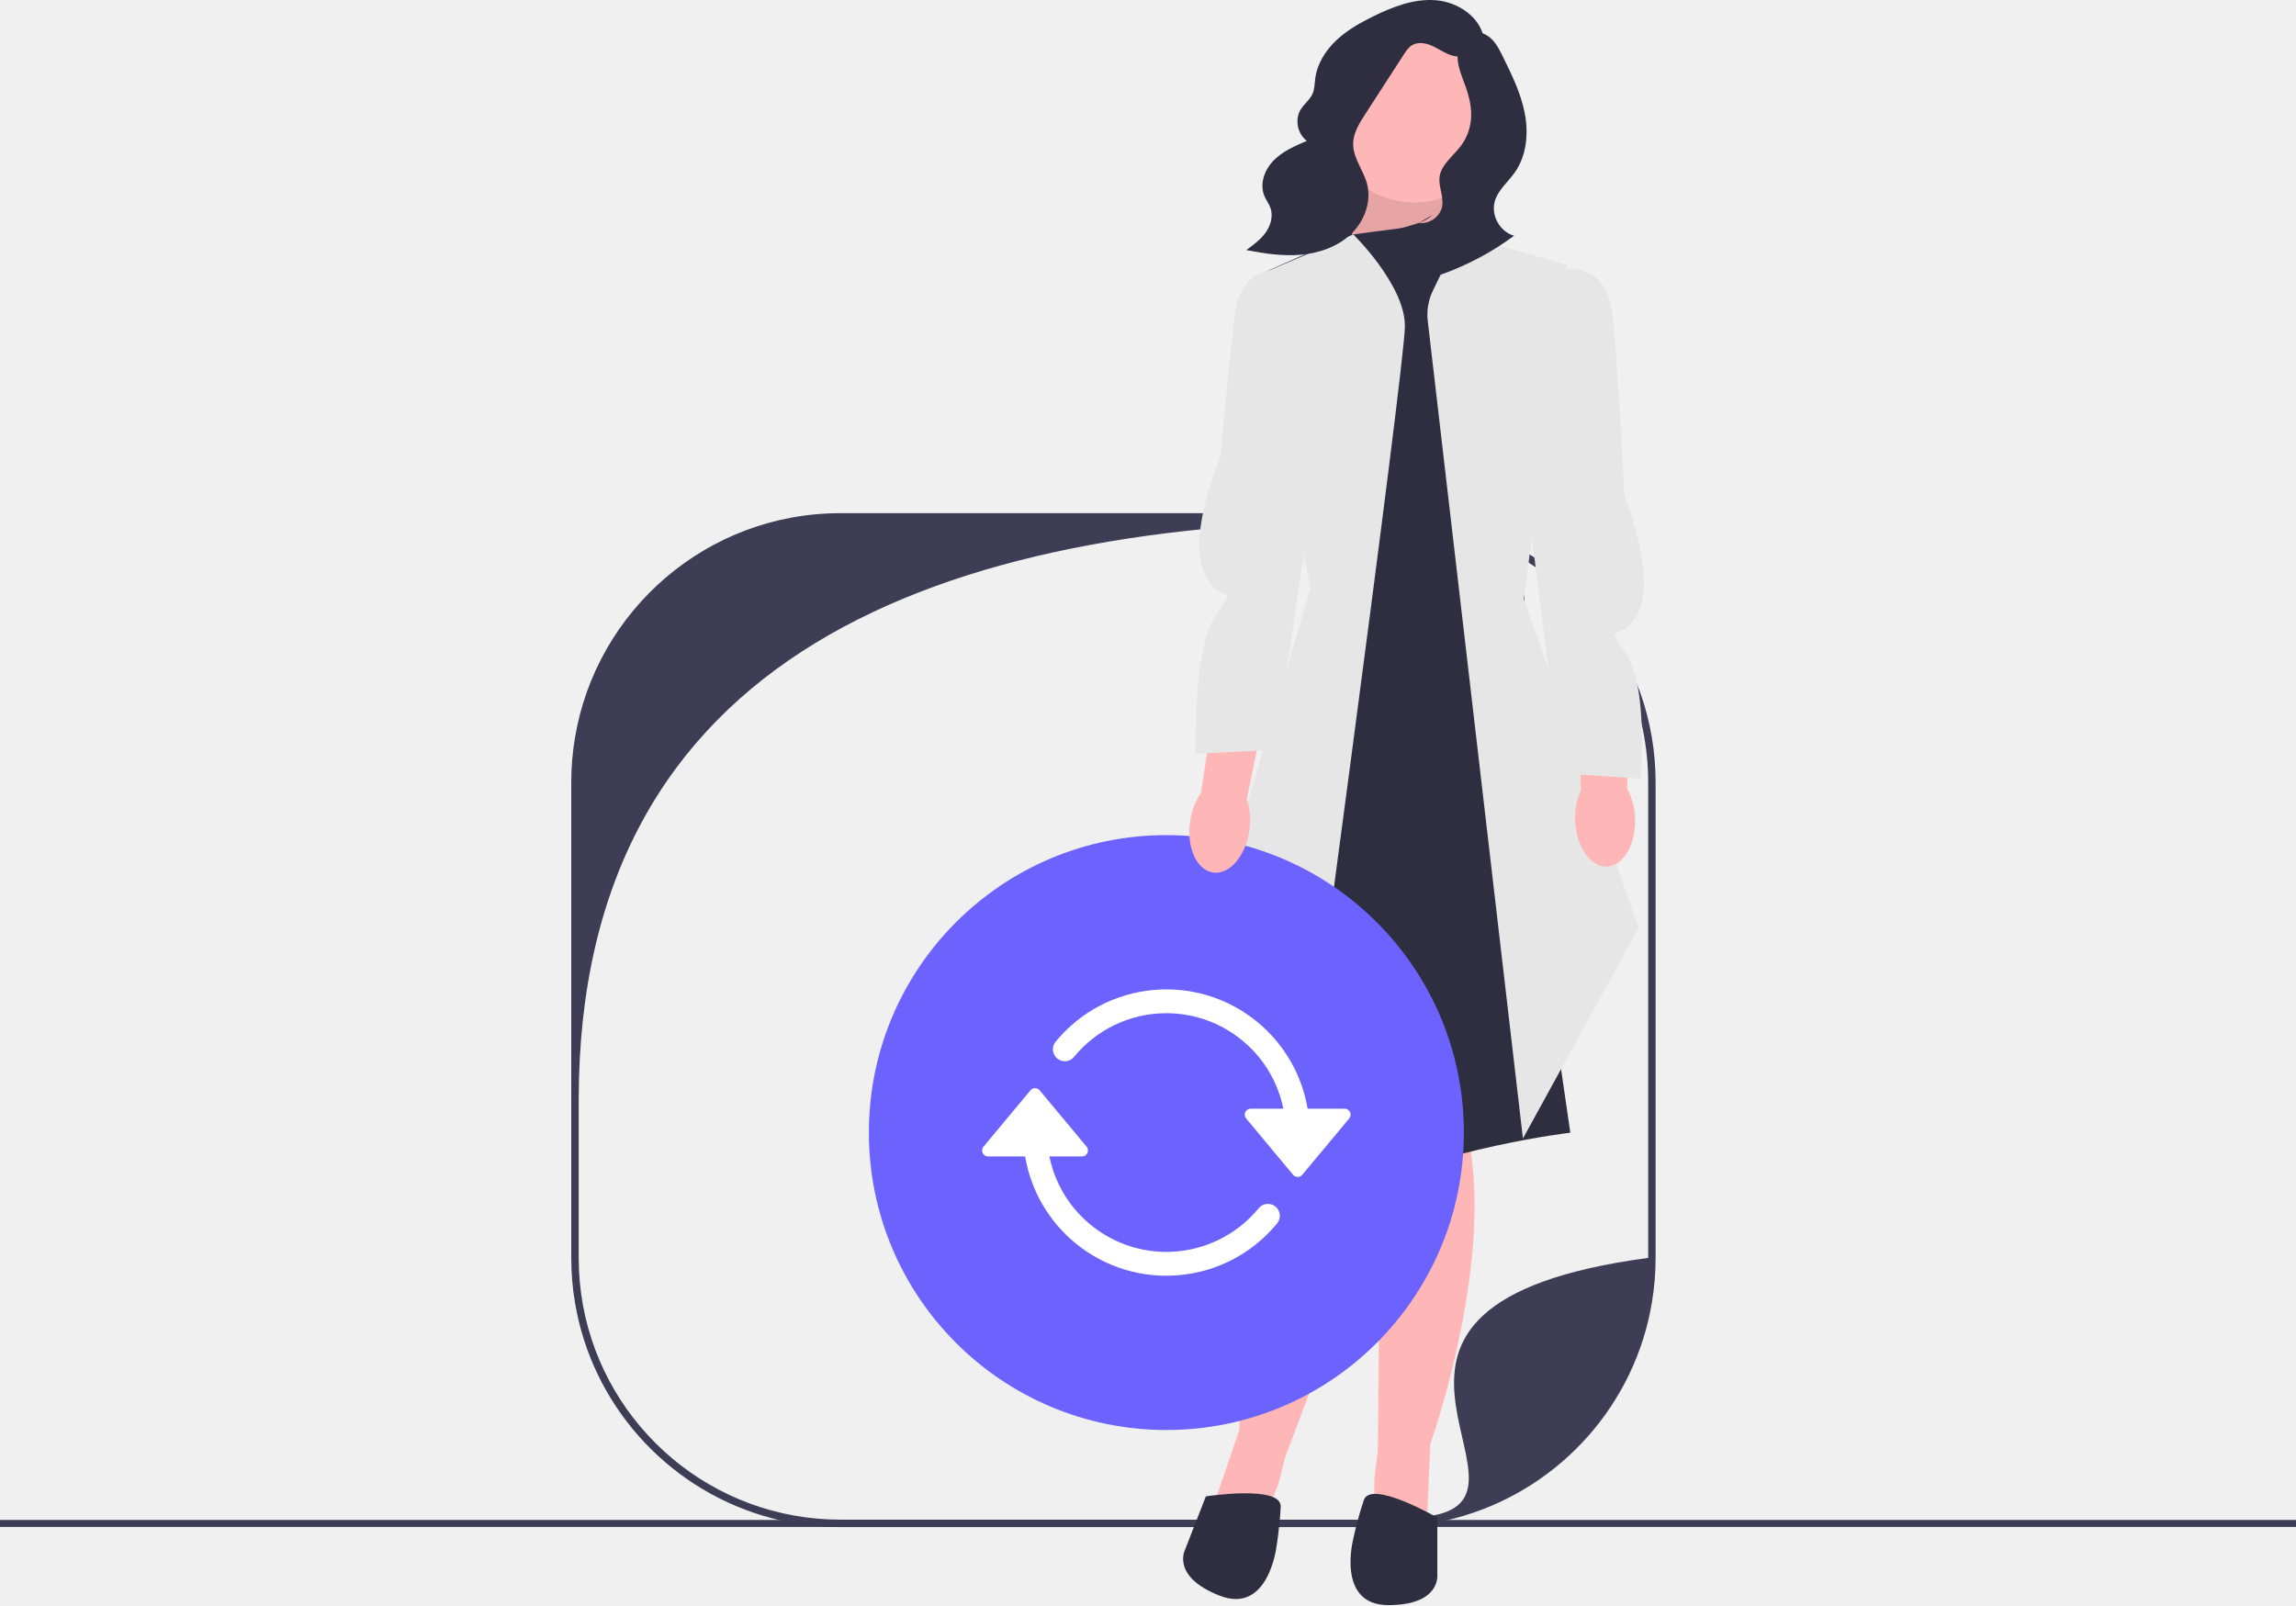
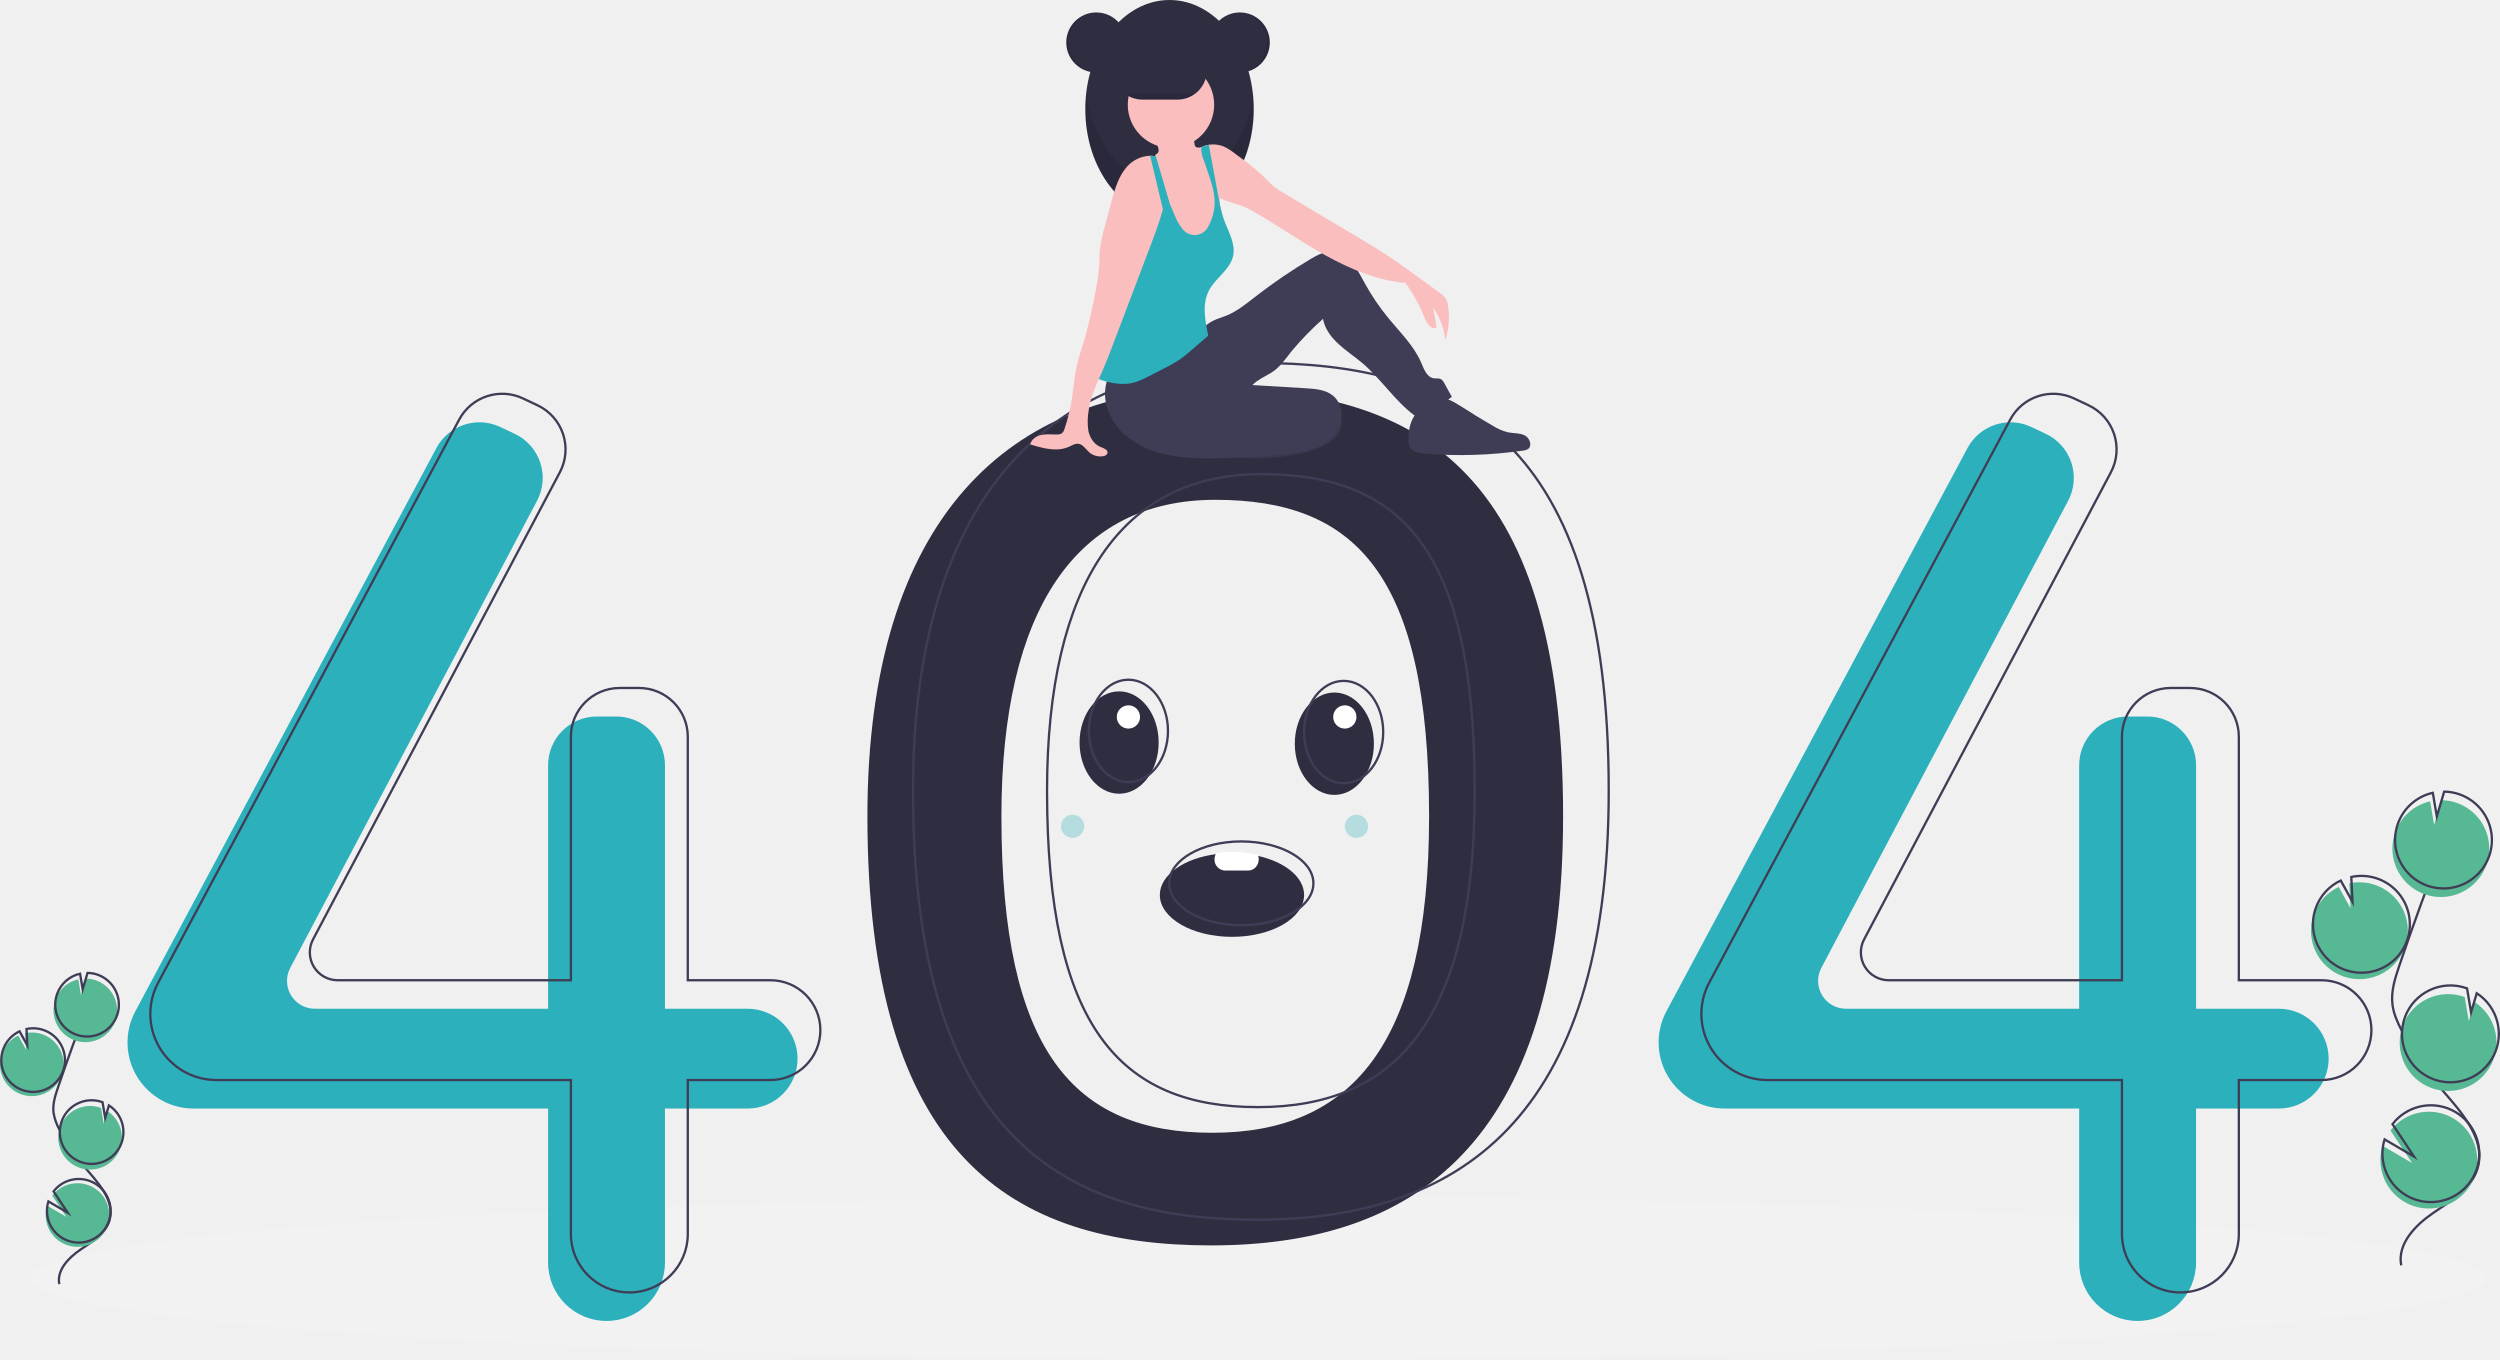
- <svg xmlns="http://www.w3.org/2000/svg" width="656" height="458.686" viewBox="0 0 656 458.686" role="img" artist="Katerina Limpitsouni" source="https://undraw.co/">
-   <rect y="434.343" width="656" height="2" fill="#3f3d56" />
-   <g>
-     <path d="M471.971,210.814c-6.073-36.417-37.728-64.169-75.864-64.169H240.149c-38.121,0-69.769,27.73-75.864,64.125-.704,4.162-1.067,8.443-1.067,12.806v135.886c0,4.362,.363,8.636,1.067,12.798,4.851,28.996,25.93,52.497,53.586,60.844,7.051,2.133,14.531,3.281,22.279,3.281h155.957c7.747,0,15.228-1.148,22.279-3.281,27.663-8.354,48.749-31.87,53.586-60.888,.696-4.148,1.059-8.406,1.059-12.754V223.575c0-4.348-.363-8.614-1.059-12.761h-0Zm-62.666,222.29c-4.288,.763-8.695,1.163-13.198,1.163H240.149c-4.503,0-8.91-.4-13.198-1.163-35.018-6.229-61.607-36.832-61.607-73.642v-45.105c0-127.45,103.312-165.586,230.762-165.586,41.313,0,74.805,33.492,74.805,74.805v135.886c-100.291,13.42-26.589,67.413-61.607,73.642l0,0Z" fill="#3f3d56" />
-     <polygon points="349.162 249.186 355.162 288.186 443.162 276.186 434.662 230.619 349.162 249.186" fill="#6c63ff" />
-     <rect x="381.842" y="30.342" width="36.385" height="37.661" fill="#2f2e41" />
-     <polygon points="385.162 70.186 394.162 43.186 411.704 43.186 412.627 70.186 385.162 70.186" fill="#ffb6b6" />
-     <polygon points="385.162 70.186 394.162 43.186 411.704 43.186 412.627 70.186 385.162 70.186" isolation="isolate" opacity=".1" />
-     <path d="M394.662,310.686l-1,104-1,8v11.484l15,1.516,1-23s16-45,12-80-2-25-2-25l-24,3Z" fill="#ffb6b6" />
-     <path d="M404.184,318.854l-36.901,97.238-1.979,7.816-4.178,10.697-14.524-4.045,7.435-21.788s1.466-47.737,17.924-78.884,10.957-22.56,10.957-22.56l21.264,11.525v0Z" fill="#ffb6b6" />
-     <path d="M385.162,67.186l-27,12,17.24,89.012-2.724,127.756-18,38s-3.016,21.732,27.984,7.732,66-18,66-18l-8.5-58.5-7.5-153.5,1-34-22-14s-26.5,3.5-26.5,3.5Z" fill="#2f2e41" />
-     <path d="M370.124,335.343l-29.962-50.157,34.24-116.988-16.24-89.012,28.49-12.197s14.749,14.362,14.749,26.209-31.277,242.145-31.277,242.145v-0Z" fill="#e6e6e6" />
-     <path d="M435.124,325.343l-27.197-233.628c-.343-2.95,.16-5.937,1.452-8.611l7.783-16.114,30.5,8.697-12.26,95.512,32.76,93.988-33.038,60.157Z" fill="#e6e6e6" />
-     <path d="M410.662,433.686s-19-11-21-5-3,11-3,11c0,0-5,19,10,19s14-8.642,14-8.642v-16.358Z" fill="#2f2e41" />
-     <path d="M344.536,427.606s21.7-3.335,21.38,2.982c-.32,6.316-1.207,11.338-1.207,11.338,0,0-2.254,19.517-16.227,14.06s-9.897-13.143-9.897-13.143l5.951-15.237-0-0Z" fill="#2f2e41" />
-     <circle cx="404.103" cy="33.021" r="24.86" fill="#ffb6b6" />
-     <path d="M423.965,10.868c-1.157-6.129-7.449-10.275-13.665-10.795s-12.305,1.827-17.902,4.579c-3.795,1.865-7.531,3.968-10.604,6.872s-5.461,6.697-6.012,10.889c-.195,1.483-.17,3.033-.777,4.4-.758,1.708-2.387,2.868-3.369,4.458-1.762,2.851-.953,6.999,1.752,8.978-3.4,1.449-6.894,2.961-9.486,5.596s-4.089,6.703-2.666,10.115c.503,1.207,1.335,2.263,1.765,3.498,.817,2.345,.039,5.009-1.409,7.026s-3.493,3.512-5.502,4.972c5.162,1.012,10.431,1.8,15.67,1.328s10.497-2.308,14.291-5.952c3.794-3.644,5.881-9.264,4.52-14.345-1.043-3.892-3.959-7.303-3.957-11.333,.001-3.097,1.743-5.892,3.425-8.493,3.673-5.681,7.346-11.361,11.019-17.042,.661-1.022,1.357-2.079,2.401-2.704,1.776-1.063,4.08-.596,5.952,.287,1.872,.883,3.583,2.149,5.579,2.696,4.075,1.117,8.801-1.448,10.086-5.473" fill="#2f2e41" />
-     <path d="M409.28,61.425c-2.072,2.006-5.057,2.652-7.824,3.465s-5.71,2.091-6.955,4.692c-1.221,2.55-.335,5.788,1.687,7.765s4.958,2.81,7.786,2.771c2.827-.039,5.583-.868,8.242-1.83,7.271-2.631,14.157-6.321,20.373-10.919-4.027-1.114-6.661-5.816-5.508-9.832,.938-3.267,3.805-5.545,5.756-8.328,3.36-4.792,3.919-11.108,2.807-16.853-1.112-5.745-3.732-11.071-6.324-16.318-.819-1.659-1.658-3.345-2.936-4.682-1.278-1.337-3.088-2.295-4.928-2.104-3.053,.318-5.003,3.67-5.024,6.74s1.326,5.955,2.347,8.85c1.052,2.983,1.784,6.144,1.501,9.294-.237,2.64-1.197,5.211-2.748,7.36-1.198,1.66-2.725,3.052-4.027,4.631-1.007,1.221-1.9,2.603-2.165,4.163-.482,2.839,1.184,5.712,.727,8.555-.482,3.006-3.645,5.307-6.653,4.841" fill="#2f2e41" />
-     <g>
-       <circle cx="333.249" cy="323.645" r="85" fill="#6c63ff" />
-       <g>
-         <path d="M384.178,316.823h-10.567c-1.644-9.687-6.717-18.46-14.292-24.717-17.434-14.4-43.241-11.94-57.641,5.494-.049,.056-.096,.113-.142,.172-1.151,1.491-.874,3.633,.617,4.784,1.491,1.151,3.633,.874,4.784-.617,6.255-7.579,15.724-12.402,26.311-12.402,16.209,.002,30.179,11.406,33.426,27.286h-9.318c-.399,0-.785,.14-1.091,.395-.724,.603-.822,1.678-.219,2.402l13.411,16.099c.066,.079,.139,.152,.218,.217,.723,.603,1.799,.506,2.402-.217l13.411-16.099c.255-.306,.395-.692,.395-1.091,0-.942-.763-1.706-1.705-1.706v0Z" fill="#fff" />
-         <path d="M364.343,344.734c-1.491-1.151-3.633-.874-4.784,.617-4.962,6.008-11.831,10.136-19.464,11.699-18.462,3.78-36.492-8.122-40.272-26.584h9.318c.942-0,1.705-.764,1.705-1.706-0-.399-.14-.785-.395-1.091l-13.411-16.099c-.603-.723-1.679-.821-2.402-.218-.079,.066-.152,.139-.218,.218l-13.411,16.099c-.603,.724-.505,1.799,.219,2.402,.306,.255,.692,.395,1.091,.395h10.566c1.644,9.687,6.717,18.46,14.293,24.717,17.434,14.4,43.241,11.94,57.641-5.494,.049-.056,.096-.113,.141-.172,1.151-1.491,.875-3.633-.617-4.784h0Z" fill="#fff" />
-       </g>
-     </g>
-     <path id="uuid-da16df1e-5659-4232-96f6-61e8c639a9ec-104" d="M356.981,237.194c-1.029,7.366-5.665,12.806-10.352,12.15-4.688-.656-7.652-7.158-6.621-14.527,.371-2.949,1.444-5.766,3.127-8.216l4.756-31.156,14.573,2.543-6.236,30.444c.947,2.818,1.206,5.823,.754,8.762h-0Z" fill="#ffb6b6" />
-     <path d="M369.662,77.686s-15-5-17,13-4,40-4,40c0,0-9,21-5,32s11,3.331,4,12.665-6.025,40.047-6.025,40.047l22.525-1.134s12.5-82.579,12.5-84.579-7-52-7-52v0Z" fill="#e6e6e6" />
-     <g>
-       <path id="uuid-6bf35aa9-e432-4b51-af77-8f4eb19e6e42-105" d="M467.161,233.85c.279,7.433-3.33,13.601-8.06,13.778s-8.789-5.705-9.067-13.14c-.152-2.969,.41-5.93,1.637-8.637l-.784-31.507,14.793-.053-.798,31.066c1.427,2.609,2.209,5.521,2.279,8.493l0,0Z" fill="#ffb6b6" />
-       <path d="M444.07,77.349s15.087-4.731,16.765,13.302,3.285,51.065,3.285,51.065c0,0,8.623,21.157,4.427,32.084s-11.058,3.134-4.226,12.592c6.832,9.458,4.38,36.131,4.38,36.131l-22.501-1.536s-10.094-78.772-10.059-80.771,7.928-62.867,7.928-62.867l-0,0Z" fill="#e6e6e6" />
-     </g>
-   </g>
+ <svg xmlns="http://www.w3.org/2000/svg" id="currentIllo" data-name="Layer 1" width="1074.392" height="584.231" viewBox="0 0 1074.392 584.231" class="injected-svg DownloadModal__ImageFile-sc-p17csy-5 iIfSkb grid_media">
+   <ellipse cx="540.643" cy="549.309" rx="527.5" ry="34.922" fill="#f2f2f2" />
+   <path d="M583.48,324.894c-85.944,0-147.651,55.139-147.651,183.798,0,145.813,61.707,184.411,147.651,184.411s151.327-42.274,151.327-184.411C734.807,356.753,669.424,324.894,583.48,324.894Zm.565,319.808c-59.527,0-90.626-34.923-90.626-135.916,0-89.112,32.372-136.105,91.899-136.105s91.899,30.868,91.899,136.105C677.217,607.234,643.572,644.703,584.045,644.703Z" transform="translate(-63.054 -157.8845)" fill="#2f2e41" />
+   <path d="M384.365,591.401H348.831V486.762A20.956,20.956,0,0,0,327.875,465.806h-8.326a20.956,20.956,0,0,0-20.956,20.956V591.401H198.363a11.963,11.963,0,0,1-10.578-17.552l106.082-200.78A20.956,20.956,0,0,0,284.287,344.33l-6.262-2.957a20.956,20.956,0,0,0-27.429,9.07L121.214,592.475a28.416,28.416,0,0,0-3.356,13.396v0a28.416,28.416,0,0,0,28.416,28.416H298.593v66.167a25.119,25.119,0,0,0,25.119,25.119h0a25.119,25.119,0,0,0,25.119-25.119V634.287h35.534a21.443,21.443,0,0,0,21.443-21.443v0A21.443,21.443,0,0,0,384.365,591.401Z" transform="translate(-63.054 -157.8845)" fill="#2cb1bc" />
+   <path d="M1042.362,591.401h-35.534V486.762A20.956,20.956,0,0,0,985.872,465.806h-8.326a20.956,20.956,0,0,0-20.956,20.956V591.401H856.359a11.963,11.963,0,0,1-10.578-17.552L951.864,373.069A20.956,20.956,0,0,0,942.284,344.33l-6.262-2.957a20.956,20.956,0,0,0-27.429,9.07L779.211,592.475a28.416,28.416,0,0,0-3.356,13.396v0a28.416,28.416,0,0,0,28.416,28.416H956.589v66.167a25.119,25.119,0,0,0,25.119,25.119h0a25.119,25.119,0,0,0,25.119-25.119V634.287h35.534a21.443,21.443,0,0,0,21.443-21.443v0A21.443,21.443,0,0,0,1042.362,591.401Z" transform="translate(-63.054 -157.8845)" fill="#2cb1bc" />
+   <path d="M394.168,579.148H358.634V474.509a20.956,20.956,0,0,0-20.956-20.956h-8.326a20.956,20.956,0,0,0-20.956,20.956V579.148H208.165a11.963,11.963,0,0,1-10.578-17.552L303.67,360.816a20.956,20.956,0,0,0-9.58-28.739l-6.262-2.957a20.956,20.956,0,0,0-27.429,9.07L131.017,580.222a28.416,28.416,0,0,0-3.356,13.396v0a28.416,28.416,0,0,0,28.416,28.416H308.395v66.167a25.119,25.119,0,0,0,25.119,25.119h0a25.119,25.119,0,0,0,25.119-25.119V622.034h35.534a21.443,21.443,0,0,0,21.443-21.443v0A21.443,21.443,0,0,0,394.168,579.148Z" transform="translate(-63.054 -157.8845)" fill="none" stroke="#3f3d56" stroke-miterlimit="10" />
+   <path d="M1060.742,579.148h-35.534V474.509a20.956,20.956,0,0,0-20.956-20.956H995.925a20.956,20.956,0,0,0-20.956,20.956V579.148H874.739a11.963,11.963,0,0,1-10.578-17.552L970.244,360.816a20.956,20.956,0,0,0-9.58-28.739l-6.262-2.957a20.956,20.956,0,0,0-27.429,9.07L797.59,580.222a28.416,28.416,0,0,0-3.356,13.396v0a28.416,28.416,0,0,0,28.416,28.416H974.969v66.167a25.119,25.119,0,0,0,25.119,25.119h0a25.119,25.119,0,0,0,25.119-25.119V622.034h35.534a21.443,21.443,0,0,0,21.443-21.443v0A21.443,21.443,0,0,0,1060.742,579.148Z" transform="translate(-63.054 -157.8845)" fill="none" stroke="#3f3d56" stroke-miterlimit="10" />
+   <path d="M603.085,313.866c-85.944,0-147.651,55.139-147.651,183.798,0,145.813,61.707,184.411,147.651,184.411s151.327-42.274,151.327-184.411C754.412,345.725,689.029,313.866,603.085,313.866Zm.565,319.808c-59.527,0-90.626-34.923-90.626-135.916,0-89.112,32.372-136.105,91.899-136.105s91.899,30.868,91.899,136.105C696.822,596.206,663.177,633.675,603.65,633.675Z" transform="translate(-63.054 -157.8845)" fill="none" stroke="#3f3d56" stroke-miterlimit="10" />
+   <circle cx="471.141" cy="18.25" r="12.901" fill="#2f2e41" />
+   <ellipse cx="502.607" cy="46.885" rx="36.186" ry="46.885" fill="#2f2e41" />
+   <path d="M565.661,237.494c-18.128,0-33.141-17.271-35.776-39.805a60.976,60.976,0,0,0-.41,7.08c0,25.894,16.201,46.885,36.186,46.885s36.186-20.991,36.186-46.885a60.976,60.976,0,0,0-.41-7.08C598.803,220.224,583.789,237.494,565.661,237.494Z" transform="translate(-63.054 -157.8845)" opacity="0.1" />
+   <path d="M639.296,342.073c-.777,3.193-4.128,5.751-7.839,7.538-7.802,3.757-17.425,4.878-26.76,5.254a45.176,45.176,0,0,1-7.144-.132,20.537,20.537,0,0,1-12.251-5.631,1.681,1.681,0,0,1,.044-2.844c4.969-5.459,13.262-8.806,21.616-11.216,6.334-1.827,17.381-6.561,24.29-5.922C637.944,329.739,640.277,338.041,639.296,342.073Z" transform="translate(-63.054 -157.8845)" fill="#3f3d56" />
+   <path d="M639.296,342.073c-.777,3.193-4.128,5.751-7.839,7.538-7.802,3.757-17.425,4.878-26.76,5.254a45.176,45.176,0,0,1-7.144-.132,20.537,20.537,0,0,1-12.251-5.631,1.681,1.681,0,0,1,.044-2.844c4.969-5.459,13.262-8.806,21.616-11.216,6.334-1.827,17.381-6.561,24.29-5.922C637.944,329.739,640.277,338.041,639.296,342.073Z" transform="translate(-63.054 -157.8845)" opacity="0.1" />
+   <path d="M540.098,318.206a19.77,19.77,0,0,0-1.199,15.075,26.339,26.339,0,0,0,8.829,12.497c10.095,8.092,23.988,9.205,36.925,9.093a284.649,284.649,0,0,0,33.905-2.324,40.538,40.538,0,0,0,11.001-2.554c4.222-1.827,7.933-5.178,9.436-9.526s.436-9.672-3.134-12.574c-3.137-2.55-7.463-2.9-11.498-3.143l-23.088-1.387c2.281-2.308,5.318-3.614,8.096-5.292,3.685-2.226,6.134-5.965,8.813-9.335a129.001,129.001,0,0,1,13.439-13.817c.751,4.31,3.478,7.85,6.687,10.824s6.908,5.368,10.244,8.2c8.079,6.858,13.896,16.167,22.392,22.5a43.829,43.829,0,0,0,16.049-8.012l-3.302-5.981a3.94,3.94,0,0,0-1.245-1.553c-.935-.575-2.14-.279-3.225-.441-2.901-.435-4.168-3.784-5.306-6.487-3.125-7.422-9.108-13.18-14.218-19.404a98.009,98.009,0,0,1-9.996-14.723c-1.717-3.102-3.288-6.331-5.617-9.003s-5.594-4.773-9.139-4.781c-3.132-.007-6.021,1.584-8.714,3.183a230.477,230.477,0,0,0-23.63,16.099c-3.944,3.062-7.863,6.296-12.489,8.174-1.947.79-4,1.331-5.869,2.292-3.273,1.684-5.757,4.534-8.431,7.064C566.277,311.892,553.219,317.738,540.098,318.206Z" transform="translate(-63.054 -157.8845)" fill="#3f3d56" />
+   <path d="M588.374,253.983a23.774,23.774,0,0,1-1.734,8.033,10.045,10.045,0,0,1-5.768,5.573,12.375,12.375,0,0,1-5.623.182,10.882,10.882,0,0,1-4.582-1.561c-2.165-1.488-3.244-4.144-3.637-6.743-.393-2.596-.217-5.249-.469-7.863a42.944,42.944,0,0,0-1.202-6.255c-.17-.683-.343-1.362-.513-2.042-.167-.68-.33-1.359-.481-2.039-.138-.639-.267-1.281-.378-1.926-.091-.544-.173-1.092-.233-1.643a18.423,18.423,0,0,0-.809-4.811,14.607,14.607,0,0,0-1.687-2.854c-.286-.409-.563-.818-.818-1.243a5.89,5.89,0,0,1-.972-3.748,3.286,3.286,0,0,1,.148-.601c.025-.076.053-.151.085-.223A1.802,1.802,0,0,0,560.932,223.07a3.433,3.433,0,0,0-.148-1.778,11.318,11.318,0,0,0-.96-2.288c-.264-.478-1.161-1.34-1.167-1.888-.013-1.101,2.14-1.989,3.011-2.423a16.796,16.796,0,0,1,8.597-1.743c1.904.129,3.968.714,5.019,2.31.944,1.438.818,3.301,1.221,4.972a1.471,1.471,0,0,0,.299.664,1.341,1.341,0,0,0,.739.34,4.549,4.549,0,0,0,1.416.057h.003a2.931,2.931,0,0,0,.371-.054,4.957,4.957,0,0,0,2.033-.878q.585-.156,1.18-.255a.251.251,0,0,0,.047-.009c1.576,4.975,1.781,10.308,3.071,15.374.639,2.52,1.554,5.009,1.683,7.602.009.113.013.23.016.346.019.834-.047,1.674-.013,2.505a6.981,6.981,0,0,0,.126,1.114,15.611,15.611,0,0,0,.525,1.743l.009.028c.06.183.116.368.164.554.035.135.066.267.091.403l.003.009A14.938,14.938,0,0,1,588.374,253.983Z" transform="translate(-63.054 -157.8845)" fill="#fbbebe" />
+   <circle cx="503.237" cy="44.997" r="18.565" fill="#fbbebe" />
+   <path d="M684.157,304.033a30.445,30.445,0,0,0-5.236-14.103q.722,4.295,1.447,8.587a3.214,3.214,0,0,1-3.367-1.035,10.337,10.337,0,0,1-1.765-3.276,67.466,67.466,0,0,0-8.21-14.736c-11.819-.985-23.502-5.884-33.896-11.595-10.396-5.708-20.126-12.552-30.384-18.502a43.573,43.573,0,0,0-5.544-2.832c-3.21-1.287-6.812-1.954-9.855-3.468-.204-.101-.409-.208-.61-.318a12.578,12.578,0,0,1-1.945-1.306,10.344,10.344,0,0,1-.931-.856,20.351,20.351,0,0,1-3.559-5.953c-1.633-3.612-2.215-7.97-3.845-11.583a11.203,11.203,0,0,1,2.502-1.765h.003c.132-.069.264-.135.4-.198a11.94,11.94,0,0,1,2.004-.733q.585-.156,1.18-.255a.251.251,0,0,0,.047-.009,11.566,11.566,0,0,1,5.491.434c2.587.875,4.767,2.621,6.941,4.273a114.02,114.02,0,0,1,10.148,8.049c1.794,1.718,3.43,3.606,5.359,5.167a42.144,42.144,0,0,0,5.057,3.351q15.656,9.327,31.315,18.65c3.534,2.105,7.07,4.21,10.526,6.438,5.249,3.386,10.308,7.055,15.365,10.721q4.47,3.238,8.936,6.479a9.728,9.728,0,0,1,2.533,2.341,8.472,8.472,0,0,1,1.123,3.433A31.387,31.387,0,0,1,684.157,304.033Z" transform="translate(-63.054 -157.8845)" fill="#fbbebe" />
+   <path d="M592.977,267.944c-1.252,5.617-6.929,9.012-9.896,13.946-3.688,6.123-2.184,13.241-.799,20.255q-3.795,3.271-7.593,6.542c-1.397,1.199-2.794,2.404-4.298,3.464a57.351,57.351,0,0,1-6.86,3.94q-3.361,1.728-6.721,3.458a32.128,32.128,0,0,1-6.58,2.788c-4.415,1.133-9.103.34-13.471-.972a6.088,6.088,0,0,1-1.473-.601,2.394,2.394,0,0,1-.699-.632,3.911,3.911,0,0,1-.444-2.539c.444-7.351,2.24-14.547,4.031-21.69a85.26,85.26,0,0,1,3.848-12.577,85.077,85.077,0,0,1,5.415-10.151,68.368,68.368,0,0,1,7.929-11.514,18.479,18.479,0,0,0,3.675-4.739c1.117-2.549.686-5.472.913-8.247a17.148,17.148,0,0,1,1.633-6.007v-.003a17.093,17.093,0,0,1,1.743-2.882q.458,1.067.916,2.13.302.699.598,1.394.387.897.768,1.787,1.1,2.558,2.196,5.113a21.59,21.59,0,0,0,3.335,5.944,6.499,6.499,0,0,0,11.123-.853,21.261,21.261,0,0,0,2.272-6.013,19.215,19.215,0,0,0,.252-7.835c-.758-5.009-2.889-10.126-4.437-14.78a14.945,14.945,0,0,1-1.079-4.871,3.351,3.351,0,0,1,.057-.56c.009-.047.019-.098.028-.145a11.94,11.94,0,0,1,2.004-.733q.585-.156,1.18-.255,2.044,11.064,4.094,22.127c.032.173.066.346.098.522.195,1.057.393,2.115.614,3.169.198.957.412,1.91.651,2.857l.009.028c.082.321.167.639.255.957l.003.009c.242.868.513,1.731.818,2.58C590.938,257.475,594.164,262.629,592.977,267.944Z" transform="translate(-63.054 -157.8845)" fill="#2cb1bc" />
+   <path d="M668.321,346.877a6.583,6.583,0,0,0,.61,3.143c1.162,2.124,3.95,2.606,6.362,2.805a188.377,188.377,0,0,0,42.266-1.288,4.886,4.886,0,0,0,2.151-.668c1.99-1.395.763-4.795-1.41-5.884s-4.751-.826-7.135-1.297a22.479,22.479,0,0,1-6.678-2.896q-7.252-4.167-14.293-8.688c-2.795-1.795-6.093-3.71-9.24-2.646C672.43,332.343,668.265,337.681,668.321,346.877Z" transform="translate(-63.054 -157.8845)" fill="#3f3d56" />
+   <path d="M564.437,240.874v.003c-.022.132-.044.261-.072.39-.035.214-.076.431-.116.645-.39,1.998-.868,3.987-1.419,5.963-1.51,5.459-3.534,10.831-5.541,16.123q-8.081,21.287-16.164,42.577c-1.359,3.575-2.716,7.152-4.261,10.654-.516,1.167-1.048,2.344-1.576,3.534-1.894,4.257-3.713,8.653-4.317,13.184a27.45,27.45,0,0,0-.192,9.04c.604,2.97,2.407,5.872,5.23,6.97,1.378.538,3.351,1.259,2.974,2.69-.204.787-1.098,1.171-1.901,1.303a7.312,7.312,0,0,1-5.966-1.718c-1.507-1.337-2.665-3.417-4.67-3.641-1.388-.151-2.665.68-3.936,1.262-5.186,2.369-11.227.711-16.674-.972.428-2.206,2.643-3.66,4.843-4.1,2.199-.444,4.474-.129,6.718-.189a3.51,3.51,0,0,0,2.042-.525,3.705,3.705,0,0,0,1.101-1.882,78.964,78.964,0,0,0,3.213-13.147c.724-4.666,1.026-9.405,2.058-14.015.802-3.597,2.042-7.08,3.106-10.61a224.682,224.682,0,0,0,5.06-22.077,78.02,78.02,0,0,0,1.425-9.368c.179-2.612.094-5.236.346-7.838a60.888,60.888,0,0,1,2.111-9.997q1.444-5.348,2.885-10.689c1.425-5.271,2.955-10.746,6.567-14.843a13.962,13.962,0,0,1,10.028-4.789,9.882,9.882,0,0,1,2.13.23c.116.028.233.057.349.088a8.634,8.634,0,0,1,2.174.9c1.114-.708,1.68-.459,2.42.632a6.973,6.973,0,0,1,.881,3.795A52.424,52.424,0,0,1,564.437,240.874Z" transform="translate(-63.054 -157.8845)" fill="#fbbebe" />
+   <path d="M565.661,245.046l-.047.047-.255.255-2.53,2.527-1.24-5.208-4.251-17.854a9.882,9.882,0,0,1,2.13.23,3.286,3.286,0,0,1,.148-.601l.201.689,1.441,4.902,2.728,9.308.45,1.532v.003Z" transform="translate(-63.054 -157.8845)" fill="#2cb1bc" />
+   <path d="M581.715,188.087a12.582,12.582,0,0,1-3.7,8.896,12.314,12.314,0,0,1-1.36,1.176,12.528,12.528,0,0,1-7.536,2.524H554.023a12.59,12.59,0,0,1,0-25.18h15.096A12.629,12.629,0,0,1,581.715,188.087Z" transform="translate(-63.054 -157.8845)" fill="#2f2e41" />
+   <circle cx="532.815" cy="18.25" r="12.901" fill="#2f2e41" />
+   <path d="M595.554,163.234c-.158,0-.315.006-.472.012a12.898,12.898,0,0,1,0,25.778c.157.006.314.012.472.012a12.901,12.901,0,1,0,0-25.802Z" transform="translate(-63.054 -157.8845)" opacity="0.1" />
+   <path d="M534.195,163.234c.158,0,.315.006.472.012a12.898,12.898,0,0,0,0,25.778c-.157.006-.314.012-.472.012a12.901,12.901,0,0,1,0-25.802Z" transform="translate(-63.054 -157.8845)" opacity="0.1" />
+   <path d="M576.655,198.159a12.528,12.528,0,0,1-7.536,2.524H554.023a12.528,12.528,0,0,1-7.536-2.524Z" transform="translate(-63.054 -157.8845)" opacity="0.1" />
+   <path d="M674.14,291.64s3.252,9.372,6.229,6.876L677.996,286.267Z" transform="translate(-63.054 -157.8845)" fill="#fbbebe" />
+   <path d="M1069.918,577.434a20.813,20.813,0,1,0,2.772-39.915l.521,10.712-5.068-9.18a20.734,20.734,0,0,0-10.684,11.723,20.408,20.408,0,0,0-1.197,5.63A20.809,20.809,0,0,0,1069.918,577.434Z" transform="translate(-63.054 -157.8845)" fill="#57b894" />
+   <path d="M1094.995,701.678c-1.789-9.11,5.963-17.187,13.621-22.437s16.605-10.408,19.218-19.317c3.755-12.804-7.43-24.53-16.136-34.642a125.3,125.3,0,0,1-16.524-24.557c-1.811-3.533-3.476-7.225-3.952-11.166-.686-5.675,1.137-11.323,2.974-16.737q9.179-27.052,19.628-53.65" transform="translate(-63.054 -157.8845)" fill="none" stroke="#3f3d56" stroke-miterlimit="10" />
+   <path d="M1070.775,574.676a20.813,20.813,0,1,0,2.772-39.915l.521,10.712-5.068-9.18a20.734,20.734,0,0,0-10.684,11.723,20.408,20.408,0,0,0-1.197,5.63A20.809,20.809,0,0,0,1070.775,574.676Z" transform="translate(-63.054 -157.8845)" fill="none" stroke="#3f3d56" stroke-miterlimit="10" />
+   <path d="M1092.451,515.473a20.788,20.788,0,0,1,14.98-13.198l1.714,10.184,3.177-10.696a20.81,20.81,0,1,1-19.871,13.71Z" transform="translate(-63.054 -157.8845)" fill="#57b894" />
+   <path d="M1093.594,511.795a20.788,20.788,0,0,1,14.98-13.198l1.714,10.184,3.177-10.696a20.81,20.81,0,1,1-19.871,13.71Z" transform="translate(-63.054 -157.8845)" fill="none" stroke="#3f3d56" stroke-miterlimit="10" />
+   <path d="M1108.045,625.489a20.81,20.81,0,0,0,18.419-37.023l-2.441,8.219-1.731-10.304a.362.362,0,0,0-.053-.02,20.811,20.811,0,1,0-14.194,39.127Z" transform="translate(-63.054 -157.8845)" fill="#57b894" />
+   <path d="M1109.035,621.764a20.81,20.81,0,0,0,18.419-37.023l-2.441,8.219-1.731-10.304a.362.362,0,0,0-.053-.02,20.811,20.811,0,1,0-14.194,39.127Z" transform="translate(-63.054 -157.8845)" fill="none" stroke="#3f3d56" stroke-miterlimit="10" />
+   <path d="M1086.378,660.051a20.801,20.801,0,1,0,4.011-16.297l9.273,13.957-12.67-7.408A20.616,20.616,0,0,0,1086.378,660.051Z" transform="translate(-63.054 -157.8845)" fill="#57b894" />
+   <path d="M1087.235,657.294a20.801,20.801,0,1,0,4.011-16.297l9.273,13.957-12.67-7.408A20.616,20.616,0,0,0,1087.235,657.294Z" transform="translate(-63.054 -157.8845)" fill="none" stroke="#3f3d56" stroke-miterlimit="10" />
+   <path d="M72.061,628.133a13.674,13.674,0,1,0,1.821-26.225l.342,7.038-3.33-6.032a13.623,13.623,0,0,0-7.019,7.702,13.409,13.409,0,0,0-.787,3.699A13.672,13.672,0,0,0,72.061,628.133Z" transform="translate(-63.054 -157.8845)" fill="#57b894" />
+   <path d="M88.538,709.763c-1.175-5.986,3.918-11.292,8.949-14.741s10.91-6.838,12.626-12.692c2.467-8.412-4.882-16.117-10.601-22.76A82.324,82.324,0,0,1,88.656,643.436a22.21,22.21,0,0,1-2.597-7.336c-.451-3.729.747-7.439,1.954-10.996q6.031-17.773,12.896-35.249" transform="translate(-63.054 -157.8845)" fill="none" stroke="#3f3d56" stroke-miterlimit="10" />
+   <path d="M72.625,626.321a13.674,13.674,0,1,0,1.821-26.225l.342,7.038L71.458,601.103a13.623,13.623,0,0,0-7.019,7.702,13.409,13.409,0,0,0-.787,3.699A13.672,13.672,0,0,0,72.625,626.321Z" transform="translate(-63.054 -157.8845)" fill="none" stroke="#3f3d56" stroke-miterlimit="10" />
+   <path d="M86.866,587.423a13.658,13.658,0,0,1,9.842-8.671l1.126,6.691,2.087-7.027a13.673,13.673,0,1,1-13.055,9.007Z" transform="translate(-63.054 -157.8845)" fill="#57b894" />
+   <path d="M87.617,585.007a13.658,13.658,0,0,1,9.842-8.671l1.126,6.691L100.673,576a13.673,13.673,0,1,1-13.055,9.007Z" transform="translate(-63.054 -157.8845)" fill="none" stroke="#3f3d56" stroke-miterlimit="10" />
+   <path d="M97.112,659.706a13.673,13.673,0,0,0,12.102-24.325l-1.604,5.4-1.137-6.77a.238.238,0,0,0-.035-.013,13.673,13.673,0,1,0-9.326,25.707Z" transform="translate(-63.054 -157.8845)" fill="#57b894" />
+   <path d="M97.762,657.259a13.673,13.673,0,0,0,12.102-24.325l-1.604,5.4-1.137-6.77a.238.238,0,0,0-.035-.013,13.673,13.673,0,1,0-9.326,25.707Z" transform="translate(-63.054 -157.8845)" fill="none" stroke="#3f3d56" stroke-miterlimit="10" />
+   <path d="M82.876,682.414a13.667,13.667,0,1,0,2.635-10.708l6.092,9.17-8.324-4.867A13.545,13.545,0,0,0,82.876,682.414Z" transform="translate(-63.054 -157.8845)" fill="#57b894" />
+   <path d="M83.439,680.602a13.667,13.667,0,1,0,2.635-10.708l6.092,9.17-8.324-4.867A13.545,13.545,0,0,0,83.439,680.602Z" transform="translate(-63.054 -157.8845)" fill="none" stroke="#3f3d56" stroke-miterlimit="10" />
+   <ellipse cx="480.946" cy="319.115" rx="17" ry="22" fill="#2f2e41" />
+   <ellipse cx="573.446" cy="319.615" rx="17" ry="22" fill="#2f2e41" />
+   <path d="M623.5,542.5c0,9.94-13.88,18-31,18s-31-8.06-31-18c0-8.61,10.41-15.81,24.32-17.57a50.104,50.104,0,0,1,6.68-.43,50.699,50.699,0,0,1,11.13,1.2C615.25,528.29,623.5,534.84,623.5,542.5Z" transform="translate(-63.054 -157.8845)" fill="#2f2e41" />
+   <ellipse cx="484.946" cy="314.115" rx="17" ry="22" fill="none" stroke="#3f3d56" stroke-miterlimit="10" />
+   <ellipse cx="577.446" cy="314.615" rx="17" ry="22" fill="none" stroke="#3f3d56" stroke-miterlimit="10" />
+   <ellipse cx="533.446" cy="379.615" rx="31" ry="18" fill="none" stroke="#3f3d56" stroke-miterlimit="10" />
+   <path d="M604,527.2a4.937,4.937,0,0,1-1.32,3.392A4.339,4.339,0,0,1,599.5,532h-10a4.664,4.664,0,0,1-4.5-4.8,4.905,4.905,0,0,1,.82-2.741A47.02,47.02,0,0,1,592.5,524a47.665,47.665,0,0,1,11.13,1.28A5.067,5.067,0,0,1,604,527.2Z" transform="translate(-63.054 -157.8845)" fill="#fff" />
+   <circle cx="484.946" cy="308.115" r="5" fill="#fff" />
+   <circle cx="577.946" cy="308.115" r="5" fill="#fff" />
+   <circle cx="582.946" cy="355.115" r="5" fill="#2cb1bc" opacity="0.3" />
+   <circle cx="460.946" cy="355.115" r="5" fill="#2cb1bc" opacity="0.3" />
</svg>
